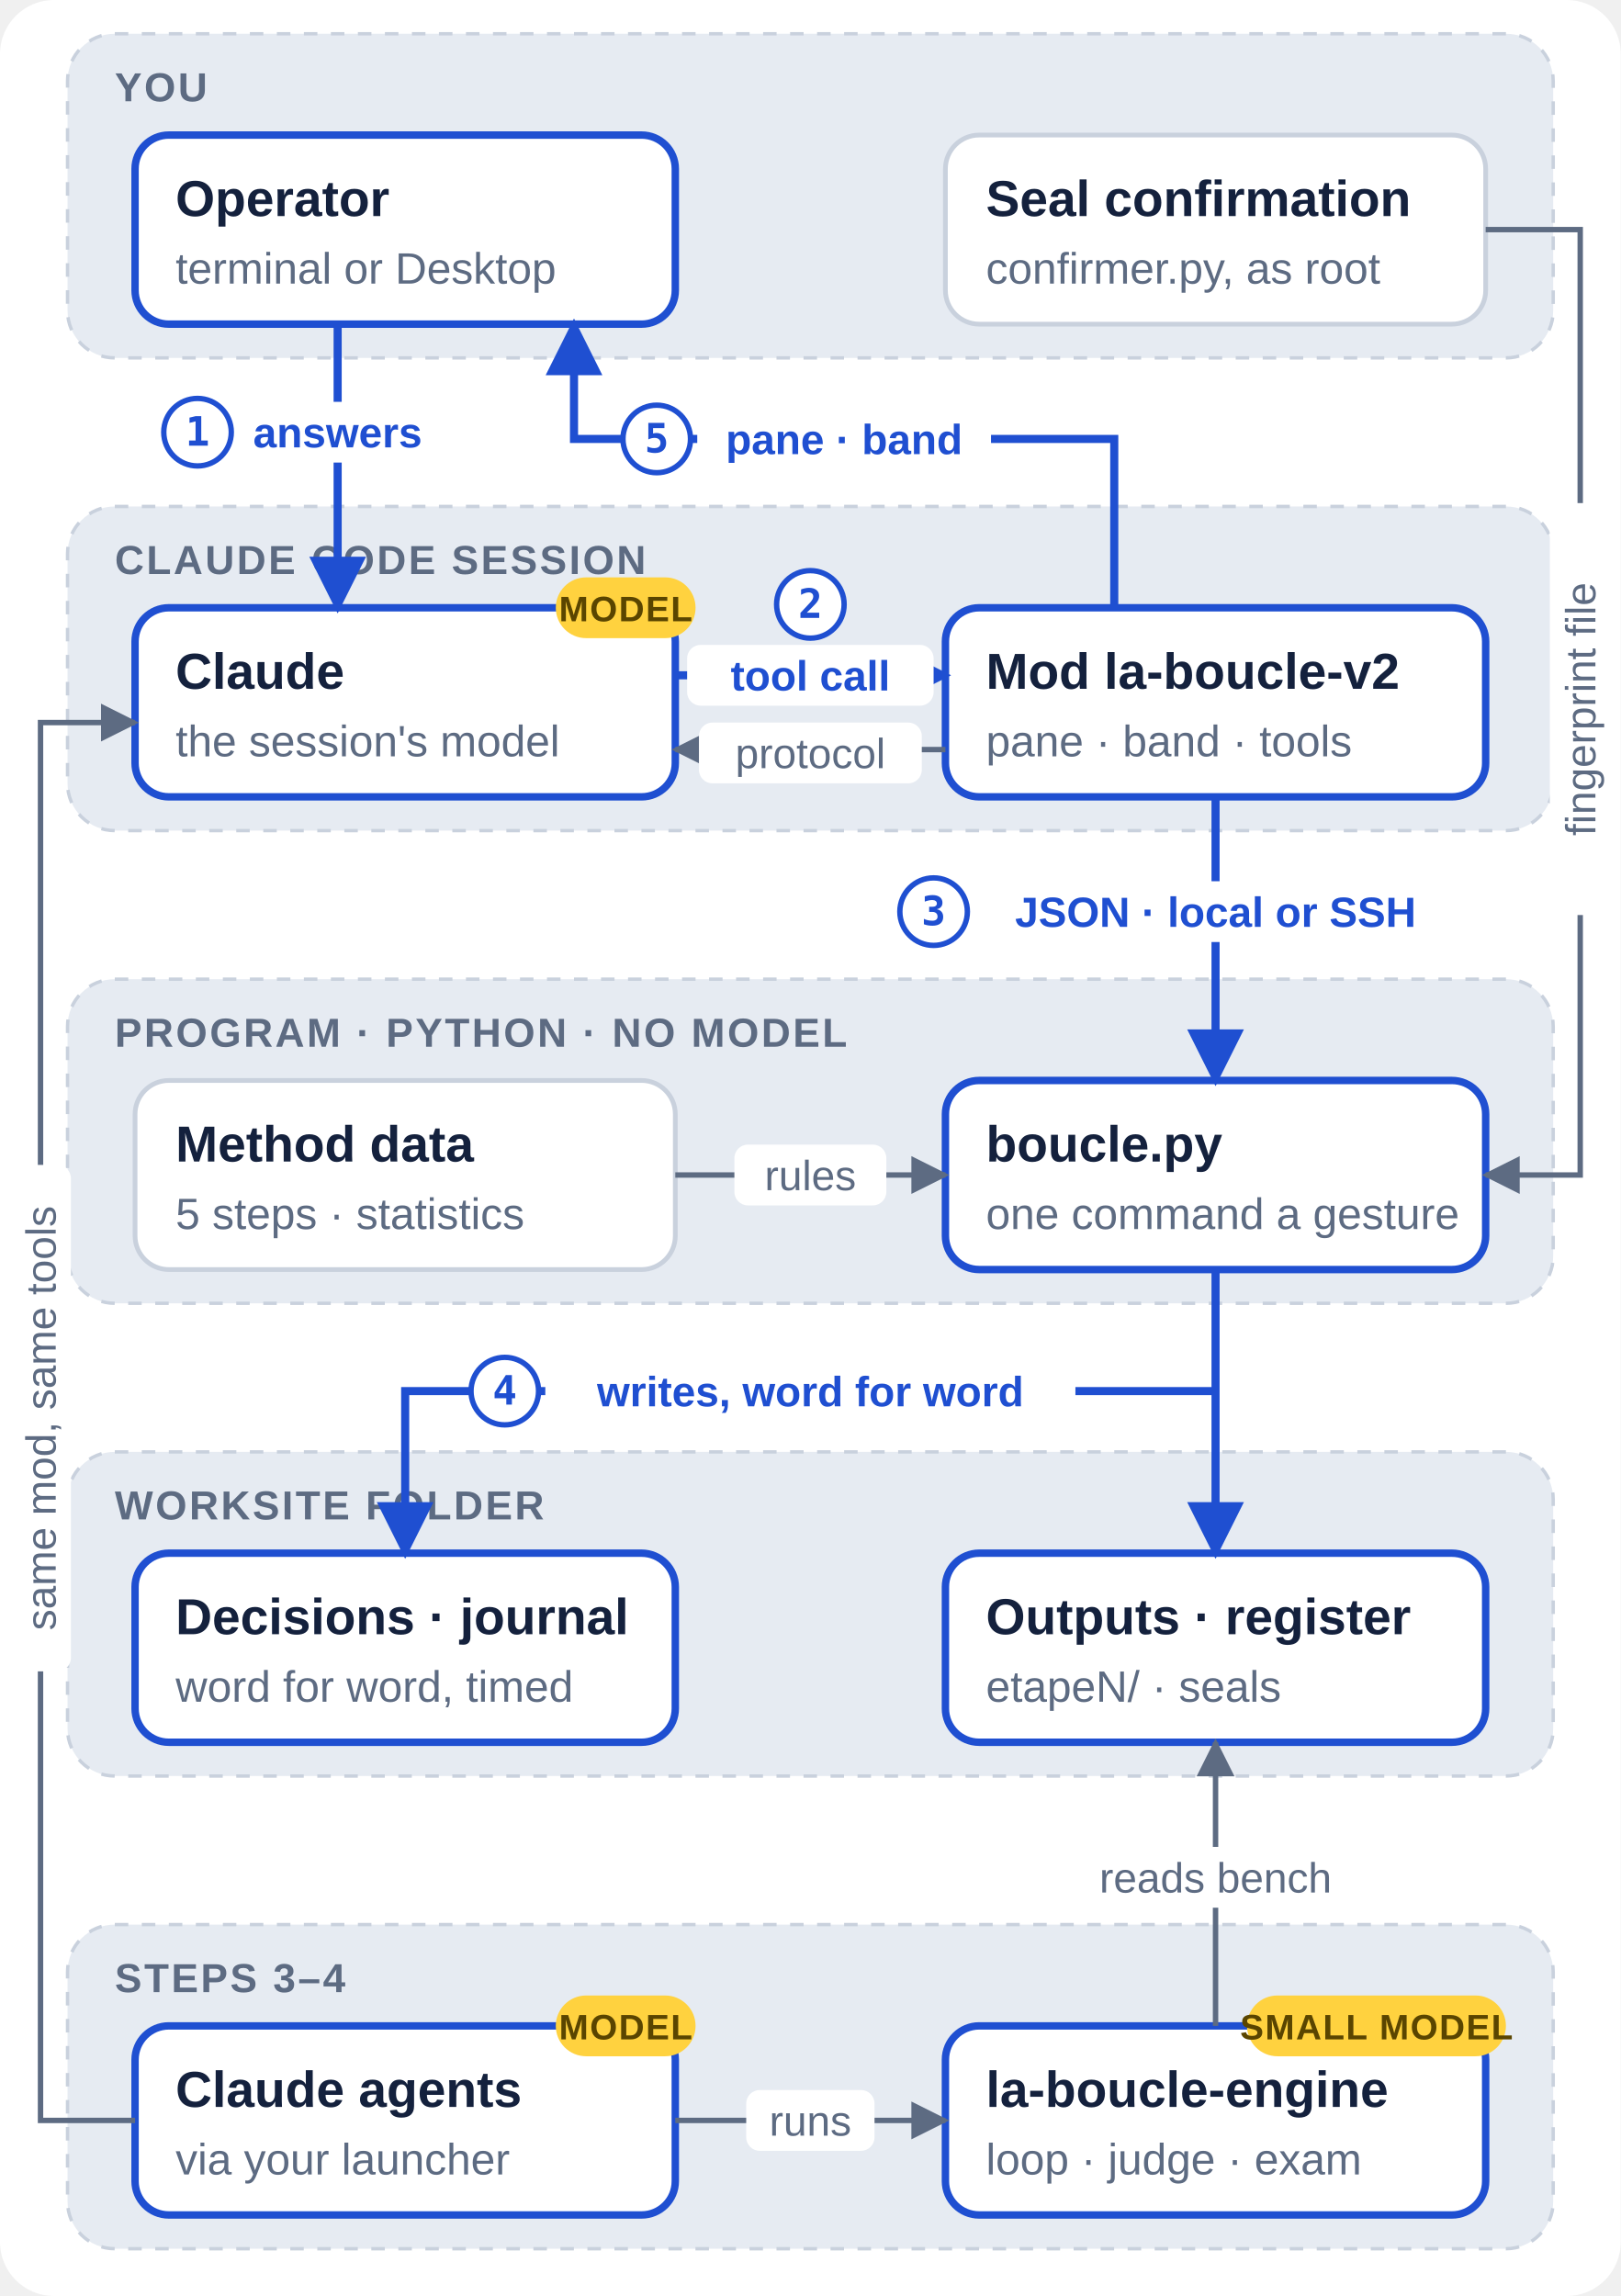
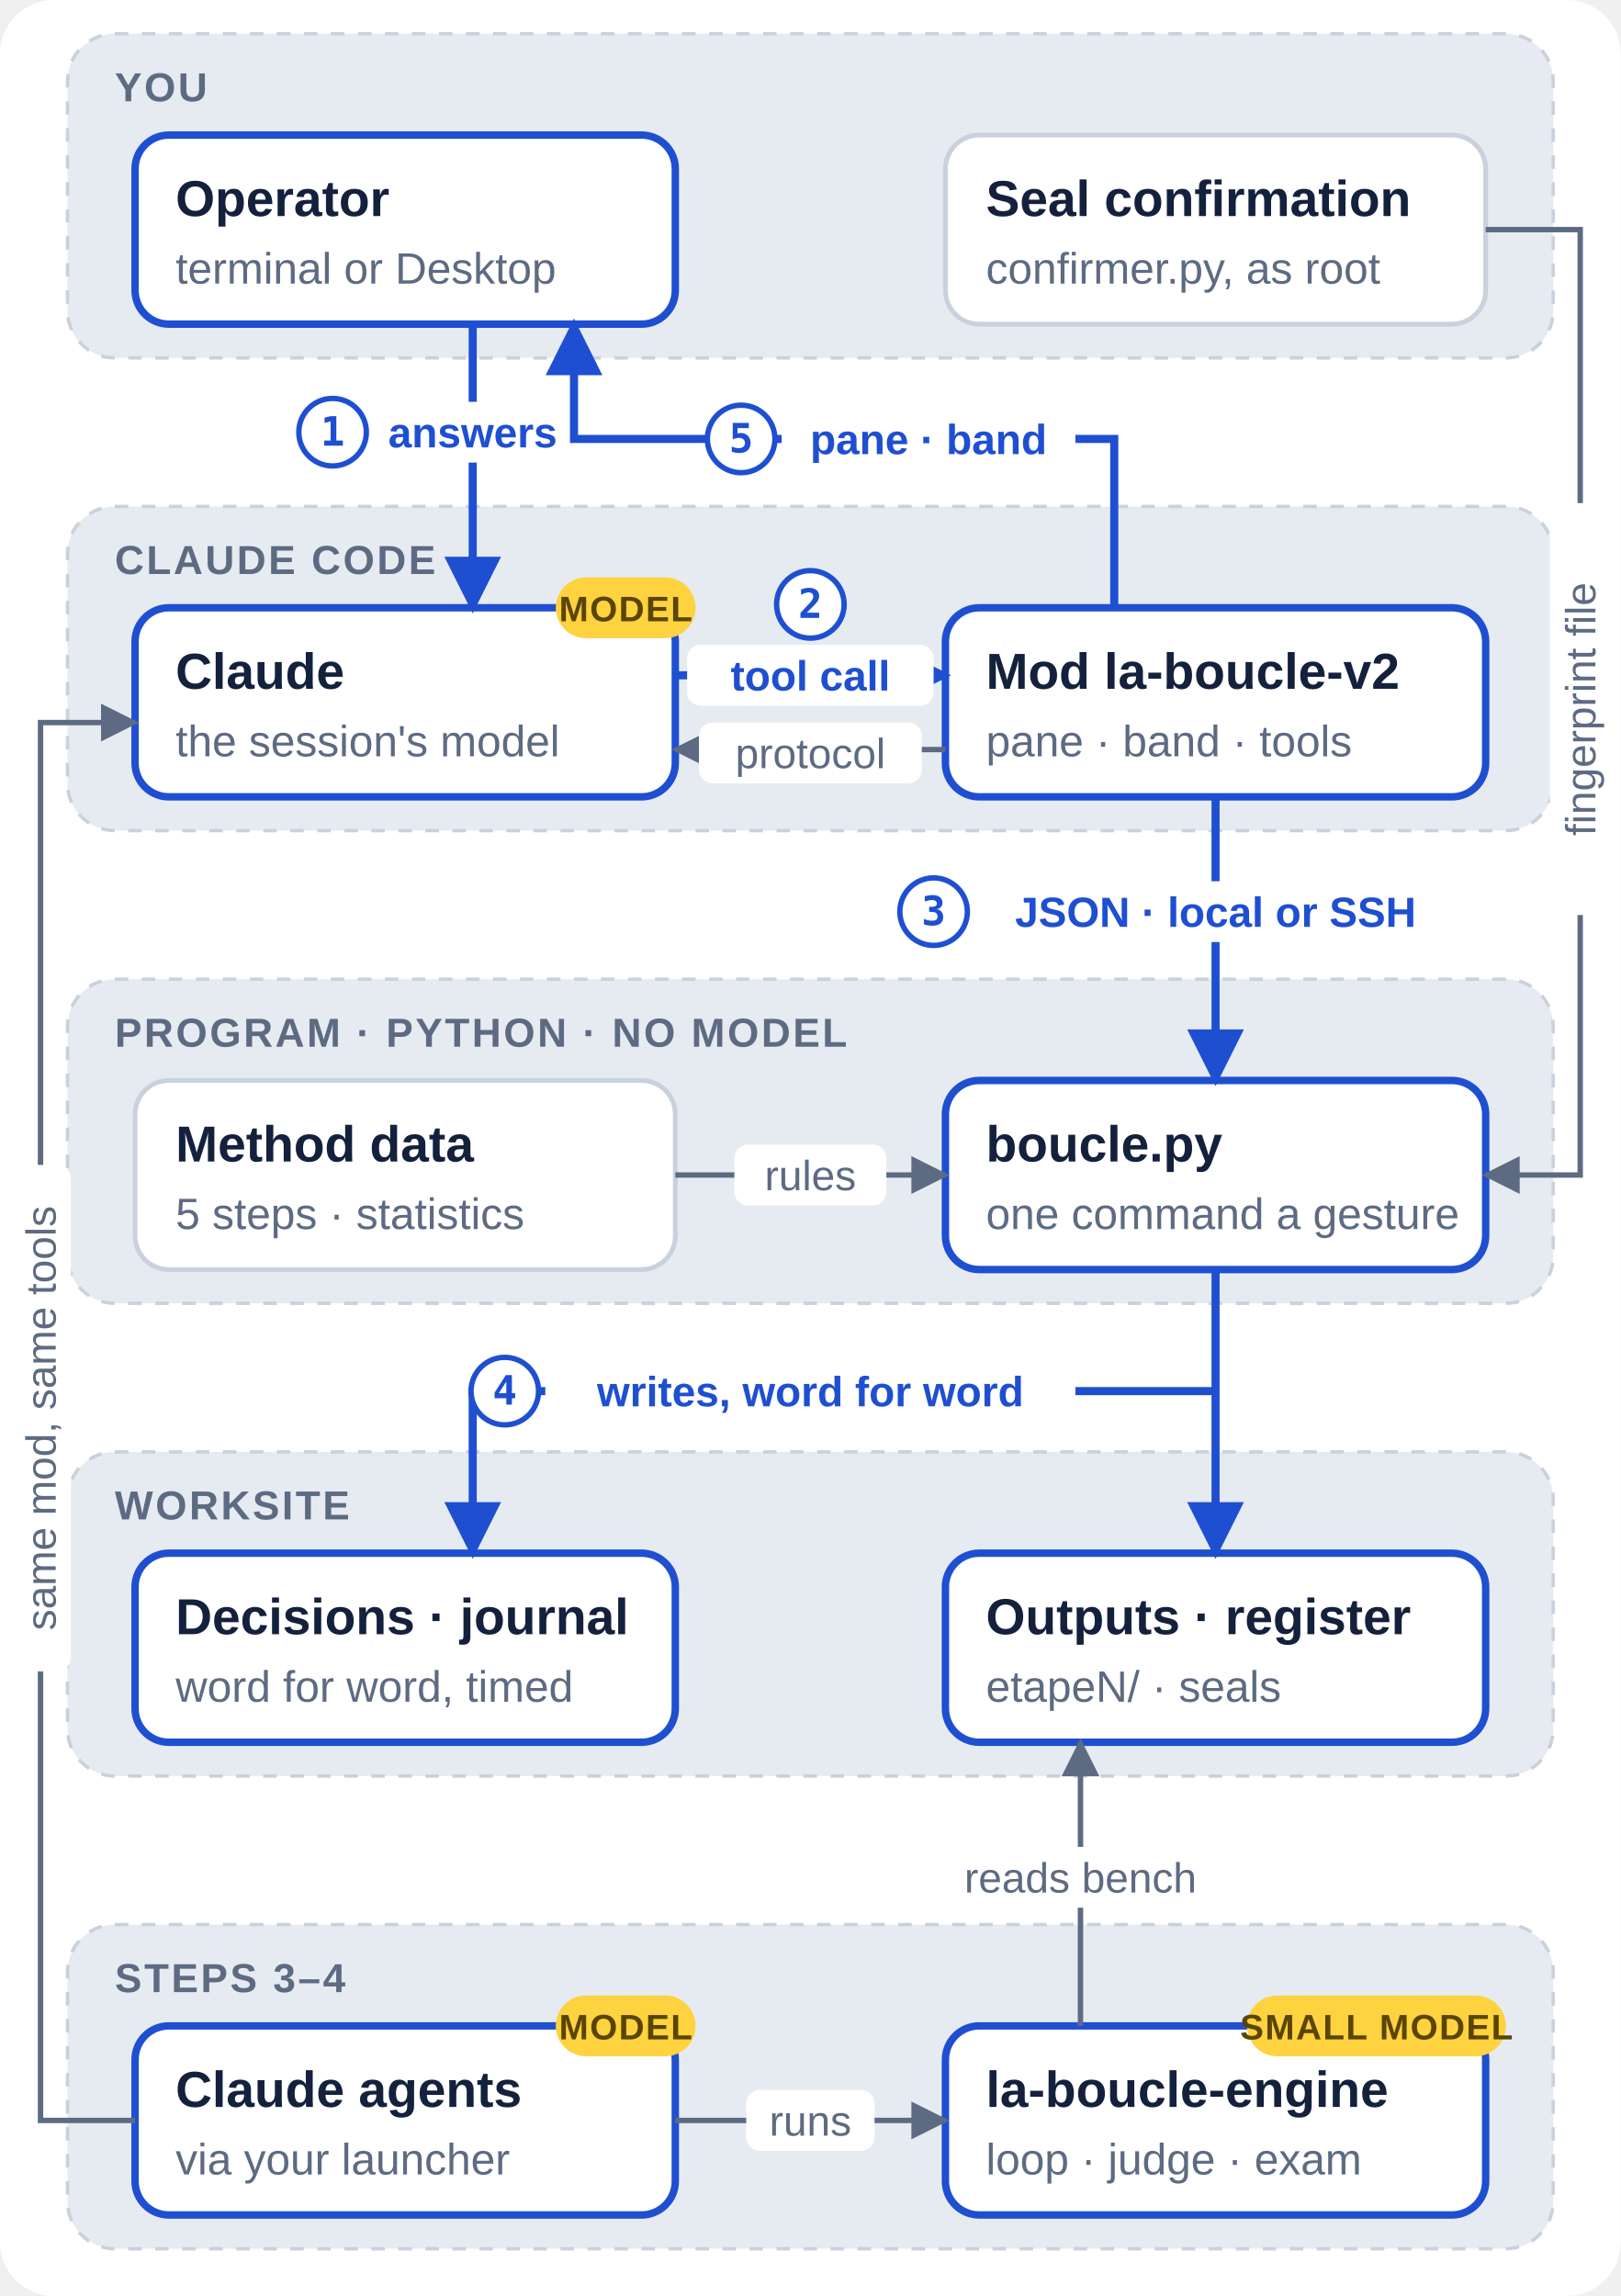
<svg xmlns="http://www.w3.org/2000/svg" viewBox="0 0 480 680" width="480" height="680" font-family="IBM Plex Sans, Segoe UI, Helvetica Neue, Arial, sans-serif" role="img" aria-label="La boucle module: one gesture, from the operator to the worksite files">
  <defs>
    <marker id="m" viewBox="0 0 10 10" refX="9" refY="5" markerWidth="7" markerHeight="7" orient="auto-start-reverse">
      <path d="M0 0L10 5L0 10z" fill="#5d6b82" />
    </marker>
    <marker id="a" viewBox="0 0 10 10" refX="9" refY="5" markerWidth="7" markerHeight="7" orient="auto-start-reverse">
      <path d="M0 0L10 5L0 10z" fill="#1f4fd1" />
    </marker>
  </defs>
  <rect width="480" height="680" rx="16" fill="#ffffff" />
  <rect x="20" y="10" width="440" height="96" rx="14" fill="#e6ebf2" stroke="#c9d1dd" stroke-dasharray="4 4" />
  <text x="34" y="30" fill="#5d6b82" font-size="12" font-weight="600" letter-spacing=".7">YOU</text>
  <rect x="20" y="150" width="440" height="96" rx="14" fill="#e6ebf2" stroke="#c9d1dd" stroke-dasharray="4 4" />
-   <text x="34" y="170" fill="#5d6b82" font-size="12" font-weight="600" letter-spacing=".7">CLAUDE CODE SESSION</text>
+   <text x="34" y="170" fill="#5d6b82" font-size="12" font-weight="600" letter-spacing=".7">CLAUDE CODE</text>
  <rect x="20" y="290" width="440" height="96" rx="14" fill="#e6ebf2" stroke="#c9d1dd" stroke-dasharray="4 4" />
  <text x="34" y="310" fill="#5d6b82" font-size="12" font-weight="600" letter-spacing=".7">PROGRAM · PYTHON · NO MODEL</text>
  <rect x="20" y="430" width="440" height="96" rx="14" fill="#e6ebf2" stroke="#c9d1dd" stroke-dasharray="4 4" />
-   <text x="34" y="450" fill="#5d6b82" font-size="12" font-weight="600" letter-spacing=".7">WORKSITE FOLDER</text>
+   <text x="34" y="450" fill="#5d6b82" font-size="12" font-weight="600" letter-spacing=".7">WORKSITE</text>
  <rect x="20" y="570" width="440" height="96" rx="14" fill="#e6ebf2" stroke="#c9d1dd" stroke-dasharray="4 4" />
  <text x="34" y="590" fill="#5d6b82" font-size="12" font-weight="600" letter-spacing=".7">STEPS 3–4</text>
  <rect x="40" y="40" width="160" height="56" rx="10" fill="#fff" stroke="#1f4fd1" stroke-width="2.2" />
  <text x="52" y="64" fill="#14213d" font-size="15" font-weight="600">Operator</text>
  <text x="52" y="84" fill="#5d6b82" font-size="13">terminal or Desktop</text>
  <rect x="280" y="40" width="160" height="56" rx="10" fill="#fff" stroke="#c9d1dd" stroke-width="1.4" />
  <text x="292" y="64" fill="#14213d" font-size="15" font-weight="600">Seal confirmation</text>
  <text x="292" y="84" fill="#5d6b82" font-size="13">confirmer.py, as root</text>
  <rect x="40" y="180" width="160" height="56" rx="10" fill="#fff" stroke="#1f4fd1" stroke-width="2.2" />
  <text x="52" y="204" fill="#14213d" font-size="15" font-weight="600">Claude</text>
  <text x="52" y="224" fill="#5d6b82" font-size="13">the session's model</text>
  <rect x="164.6" y="171" width="41.4" height="18" rx="9" fill="#ffd23f" />
  <text x="185.3" y="184" text-anchor="middle" fill="#5a4500" font-size="10.5" font-weight="700" letter-spacing=".4">MODEL</text>
  <rect x="280" y="180" width="160" height="56" rx="10" fill="#fff" stroke="#1f4fd1" stroke-width="2.2" />
  <text x="292" y="204" fill="#14213d" font-size="15" font-weight="600">Mod la-boucle-v2</text>
  <text x="292" y="224" fill="#5d6b82" font-size="13">pane · band · tools</text>
  <rect x="40" y="320" width="160" height="56" rx="10" fill="#fff" stroke="#c9d1dd" stroke-width="1.4" />
  <text x="52" y="344" fill="#14213d" font-size="15" font-weight="600">Method data</text>
  <text x="52" y="364" fill="#5d6b82" font-size="13">5 steps · statistics</text>
  <rect x="280" y="320" width="160" height="56" rx="10" fill="#fff" stroke="#1f4fd1" stroke-width="2.2" />
  <text x="292" y="344" fill="#14213d" font-size="15" font-weight="600">boucle.py</text>
  <text x="292" y="364" fill="#5d6b82" font-size="13">one command a gesture</text>
  <rect x="40" y="460" width="160" height="56" rx="10" fill="#fff" stroke="#1f4fd1" stroke-width="2.2" />
  <text x="52" y="484" fill="#14213d" font-size="15" font-weight="600">Decisions · journal</text>
  <text x="52" y="504" fill="#5d6b82" font-size="13">word for word, timed</text>
  <rect x="280" y="460" width="160" height="56" rx="10" fill="#fff" stroke="#1f4fd1" stroke-width="2.2" />
  <text x="292" y="484" fill="#14213d" font-size="15" font-weight="600">Outputs · register</text>
  <text x="292" y="504" fill="#5d6b82" font-size="13">etapeN/ · seals</text>
  <rect x="40" y="600" width="160" height="56" rx="10" fill="#fff" stroke="#1f4fd1" stroke-width="2.2" />
  <text x="52" y="624" fill="#14213d" font-size="15" font-weight="600">Claude agents</text>
  <text x="52" y="644" fill="#5d6b82" font-size="13">via your launcher</text>
  <rect x="164.6" y="591" width="41.4" height="18" rx="9" fill="#ffd23f" />
  <text x="185.3" y="604" text-anchor="middle" fill="#5a4500" font-size="10.5" font-weight="700" letter-spacing=".4">MODEL</text>
  <rect x="280" y="600" width="160" height="56" rx="10" fill="#fff" stroke="#1f4fd1" stroke-width="2.2" />
  <text x="292" y="624" fill="#14213d" font-size="15" font-weight="600">la-boucle-engine</text>
  <text x="292" y="644" fill="#5d6b82" font-size="13">loop · judge · exam</text>
  <rect x="369.32" y="591" width="76.68" height="18" rx="9" fill="#ffd23f" />
  <text x="407.66" y="604" text-anchor="middle" fill="#5a4500" font-size="10.5" font-weight="700" letter-spacing=".4">SMALL MODEL</text>
-   <path d="M100 96V180" fill="none" stroke="#1f4fd1" stroke-width="2.4" marker-end="url(#a)" />
-   <rect x="70.5" y="119" width="59" height="18" rx="4" fill="#fff" />
-   <text x="100" y="132.5" text-anchor="middle" fill="#1f4fd1" font-size="12.5" font-weight="600">answers</text>
-   <circle cx="58.5" cy="128" r="10" fill="#fff" stroke="#1f4fd1" stroke-width="1.6" />
-   <text x="58.5" y="132" text-anchor="middle" fill="#1f4fd1" font-size="12" font-weight="700" font-family="IBM Plex Mono, Consolas, monospace">1</text>
+   <path d="M140 96V180" fill="none" stroke="#1f4fd1" stroke-width="2.4" marker-end="url(#a)" />
+   <rect x="110.5" y="119" width="59" height="18" rx="4" fill="#fff" />
+   <text x="140" y="132.5" text-anchor="middle" fill="#1f4fd1" font-size="12.5" font-weight="600">answers</text>
+   <circle cx="98.5" cy="128" r="10" fill="#fff" stroke="#1f4fd1" stroke-width="1.6" />
+   <text x="98.5" y="132" text-anchor="middle" fill="#1f4fd1" font-size="12" font-weight="700" font-family="IBM Plex Mono, Consolas, monospace">1</text>
  <path d="M200 200H280" fill="none" stroke="#1f4fd1" stroke-width="2.4" marker-end="url(#a)" />
  <rect x="203.5" y="191" width="73.0" height="18" rx="4" fill="#fff" />
  <text x="240" y="204.5" text-anchor="middle" fill="#1f4fd1" font-size="12.5" font-weight="600">tool call</text>
  <circle cx="240" cy="179" r="10" fill="#fff" stroke="#1f4fd1" stroke-width="1.6" />
  <text x="240" y="183" text-anchor="middle" fill="#1f4fd1" font-size="12" font-weight="700" font-family="IBM Plex Mono, Consolas, monospace">2</text>
  <path d="M280 222H200" fill="none" stroke="#5d6b82" stroke-width="1.6" marker-end="url(#m)" />
  <rect x="207.0" y="214" width="66.0" height="18" rx="4" fill="#fff" />
  <text x="240" y="227.5" text-anchor="middle" fill="#5d6b82" font-size="12.5" font-weight="400">protocol</text>
  <path d="M360 236V320" fill="none" stroke="#1f4fd1" stroke-width="2.4" marker-end="url(#a)" />
  <rect x="288.5" y="261" width="143.0" height="18" rx="4" fill="#fff" />
  <text x="360" y="274.5" text-anchor="middle" fill="#1f4fd1" font-size="12.5" font-weight="600">JSON · local or SSH</text>
  <circle cx="276.5" cy="270" r="10" fill="#fff" stroke="#1f4fd1" stroke-width="1.6" />
  <text x="276.5" y="274" text-anchor="middle" fill="#1f4fd1" font-size="12" font-weight="700" font-family="IBM Plex Mono, Consolas, monospace">3</text>
  <path d="M360 376V460" fill="none" stroke="#1f4fd1" stroke-width="2.4" marker-end="url(#a)" />
-   <path d="M360 412H120V460" fill="none" stroke="#1f4fd1" stroke-width="2.4" marker-end="url(#a)" />
+   <path d="M360 412H140V460" fill="none" stroke="#1f4fd1" stroke-width="2.4" marker-end="url(#a)" />
  <rect x="161.5" y="403" width="157.0" height="18" rx="4" fill="#fff" />
  <text x="240" y="416.5" text-anchor="middle" fill="#1f4fd1" font-size="12.5" font-weight="600">writes, word for word</text>
  <circle cx="149.5" cy="412" r="10" fill="#fff" stroke="#1f4fd1" stroke-width="1.6" />
  <text x="149.5" y="416" text-anchor="middle" fill="#1f4fd1" font-size="12" font-weight="700" font-family="IBM Plex Mono, Consolas, monospace">4</text>
  <path d="M330 180V130H170V96" fill="none" stroke="#1f4fd1" stroke-width="2.4" marker-end="url(#a)" />
-   <rect x="206.5" y="121" width="87" height="18" rx="4" fill="#fff" />
-   <text x="250" y="134.5" text-anchor="middle" fill="#1f4fd1" font-size="12.5" font-weight="600">pane · band</text>
-   <circle cx="194.5" cy="130" r="10" fill="#fff" stroke="#1f4fd1" stroke-width="1.6" />
-   <text x="194.5" y="134" text-anchor="middle" fill="#1f4fd1" font-size="12" font-weight="700" font-family="IBM Plex Mono, Consolas, monospace">5</text>
+   <rect x="231.5" y="121" width="87" height="18" rx="4" fill="#fff" />
+   <text x="275" y="134.5" text-anchor="middle" fill="#1f4fd1" font-size="12.5" font-weight="600">pane · band</text>
+   <circle cx="219.5" cy="130" r="10" fill="#fff" stroke="#1f4fd1" stroke-width="1.6" />
+   <text x="219.5" y="134" text-anchor="middle" fill="#1f4fd1" font-size="12" font-weight="700" font-family="IBM Plex Mono, Consolas, monospace">5</text>
  <path d="M200 348H280" fill="none" stroke="#5d6b82" stroke-width="1.6" marker-end="url(#m)" />
  <rect x="217.5" y="339" width="45.0" height="18" rx="4" fill="#fff" />
  <text x="240" y="352.5" text-anchor="middle" fill="#5d6b82" font-size="12.5" font-weight="400">rules</text>
  <path d="M440 68H468V348H440" fill="none" stroke="#5d6b82" stroke-width="1.6" marker-end="url(#m)" />
  <g transform="rotate(-90 468 210)">
    <rect x="407.0" y="201" width="122" height="18" rx="4" fill="#fff" />
    <text x="468" y="214.5" text-anchor="middle" fill="#5d6b82" font-size="12.5" font-weight="400">fingerprint file</text>
  </g>
  <path d="M200 628H280" fill="none" stroke="#5d6b82" stroke-width="1.6" marker-end="url(#m)" />
  <rect x="221.0" y="619" width="38.0" height="18" rx="4" fill="#fff" />
  <text x="240" y="632.5" text-anchor="middle" fill="#5d6b82" font-size="12.5" font-weight="400">runs</text>
-   <path d="M360 600V516" fill="none" stroke="#5d6b82" stroke-width="1.6" marker-end="url(#m)" />
-   <rect x="316.5" y="547" width="87" height="18" rx="4" fill="#fff" />
-   <text x="360" y="560.5" text-anchor="middle" fill="#5d6b82" font-size="12.5" font-weight="400">reads bench</text>
+   <path d="M320 600V516" fill="none" stroke="#5d6b82" stroke-width="1.6" marker-end="url(#m)" />
+   <rect x="276.5" y="547" width="87" height="18" rx="4" fill="#fff" />
+   <text x="320" y="560.5" text-anchor="middle" fill="#5d6b82" font-size="12.5" font-weight="400">reads bench</text>
  <path d="M40 628H12V214H40" fill="none" stroke="#5d6b82" stroke-width="1.6" marker-end="url(#m)" />
  <g transform="rotate(-90 12 420)">
    <rect x="-63.0" y="411" width="150.0" height="18" rx="4" fill="#fff" />
    <text x="12" y="424.5" text-anchor="middle" fill="#5d6b82" font-size="12.5" font-weight="400">same mod, same tools</text>
  </g>
</svg>
